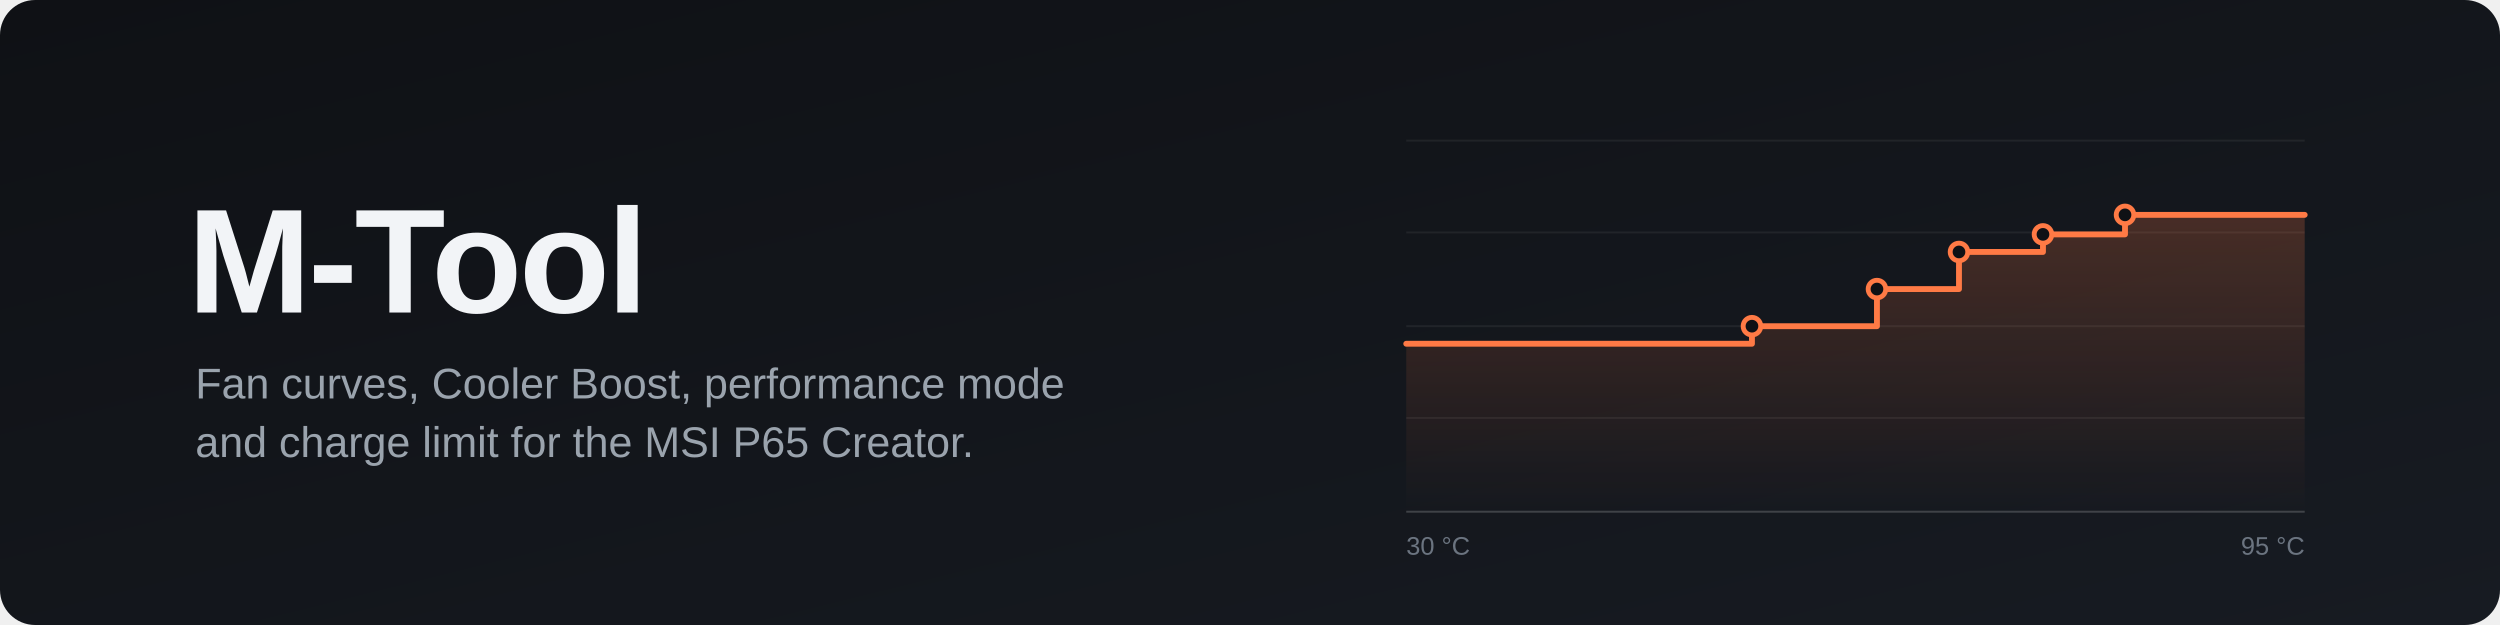
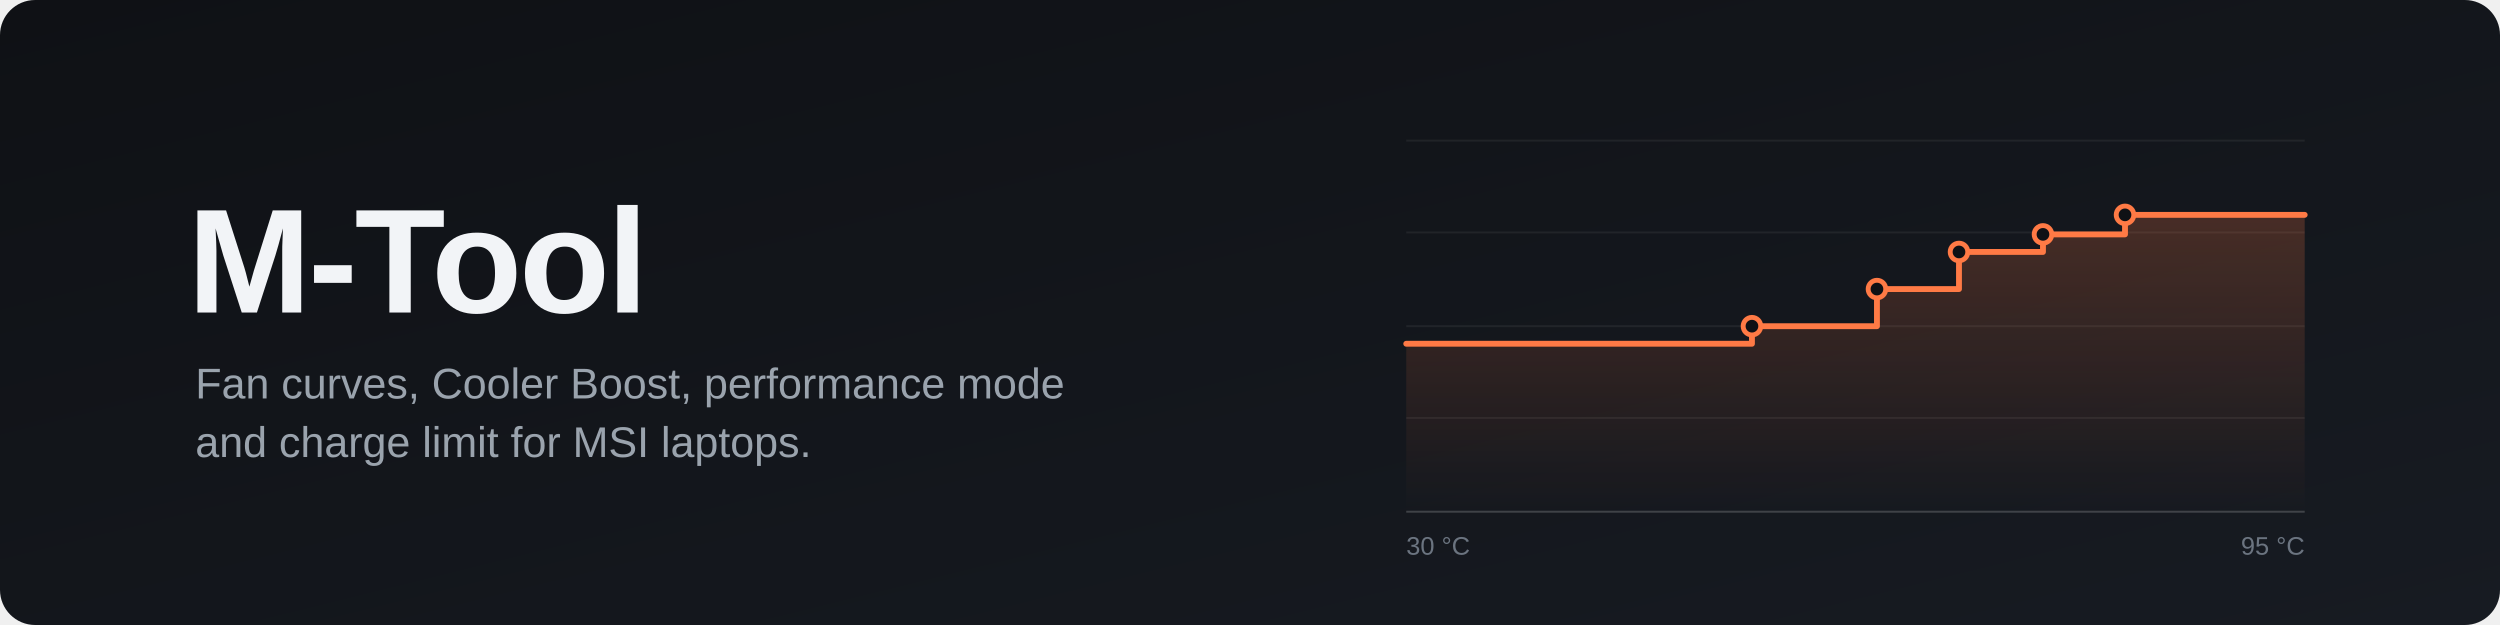
<svg xmlns="http://www.w3.org/2000/svg" viewBox="0 0 1280 320" width="1280" height="320" role="img" aria-labelledby="title desc">
  <defs>
    <linearGradient id="bg" x1="0" y1="0" x2="1" y2="1">
      <stop offset="0" stop-color="#0f1115" />
      <stop offset="1" stop-color="#171b22" />
    </linearGradient>
    <linearGradient id="fill" x1="0" y1="0" x2="0" y2="1">
      <stop offset="0" stop-color="#ff7a45" stop-opacity="0.22" />
      <stop offset="1" stop-color="#ff7a45" stop-opacity="0" />
    </linearGradient>
  </defs>
  <rect width="1280" height="320" rx="18" fill="url(#bg)" />
  <g stroke="#ffffff" stroke-opacity="0.06" stroke-width="1">
    <line x1="720" y1="72" x2="1180" y2="72" />
    <line x1="720" y1="119" x2="1180" y2="119" />
    <line x1="720" y1="167" x2="1180" y2="167" />
    <line x1="720" y1="214" x2="1180" y2="214" />
  </g>
  <line x1="720" y1="262" x2="1180" y2="262" stroke="#ffffff" stroke-opacity="0.18" stroke-width="1" />
  <polygon fill="url(#fill)" points="720,176 897,176 897,167 961,167 961,148 1003,148 1003,129 1046,129 1046,120 1088,120 1088,110 1180,110 1180,262 720,262" />
  <polyline fill="none" stroke="#ff7a45" stroke-width="3" stroke-linejoin="round" stroke-linecap="round" points="720,176 897,176 897,167 961,167 961,148 1003,148 1003,129 1046,129 1046,120 1088,120 1088,110 1180,110" />
  <g fill="#0f1115" stroke="#ff7a45" stroke-width="2.5">
    <circle cx="897" cy="167" r="4.5" />
    <circle cx="961" cy="148" r="4.5" />
    <circle cx="1003" cy="129" r="4.5" />
    <circle cx="1046" cy="120" r="4.5" />
    <circle cx="1088" cy="110" r="4.5" />
  </g>
  <g font-family="'Segoe UI', 'Helvetica Neue', Arial, sans-serif" font-size="13" fill="#6b7480">
    <text x="720" y="284">30 °C</text>
    <text x="1180" y="284" text-anchor="end">95 °C</text>
  </g>
  <g font-family="'Segoe UI', 'Helvetica Neue', Arial, sans-serif">
    <text x="96" y="160" font-size="76" font-weight="600" fill="#f2f4f7" letter-spacing="-1.5">M-Tool</text>
    <text x="100" y="204" font-size="22" fill="#9aa3ad">Fan curves, Cooler Boost, performance mode</text>
-     <text x="100" y="234" font-size="22" fill="#9aa3ad">and charge limit for the MSI P65 Creator.</text>
+     <text x="100" y="234" font-size="22" fill="#9aa3ad">and charge limit for MSI laptops.</text>
  </g>
</svg>
